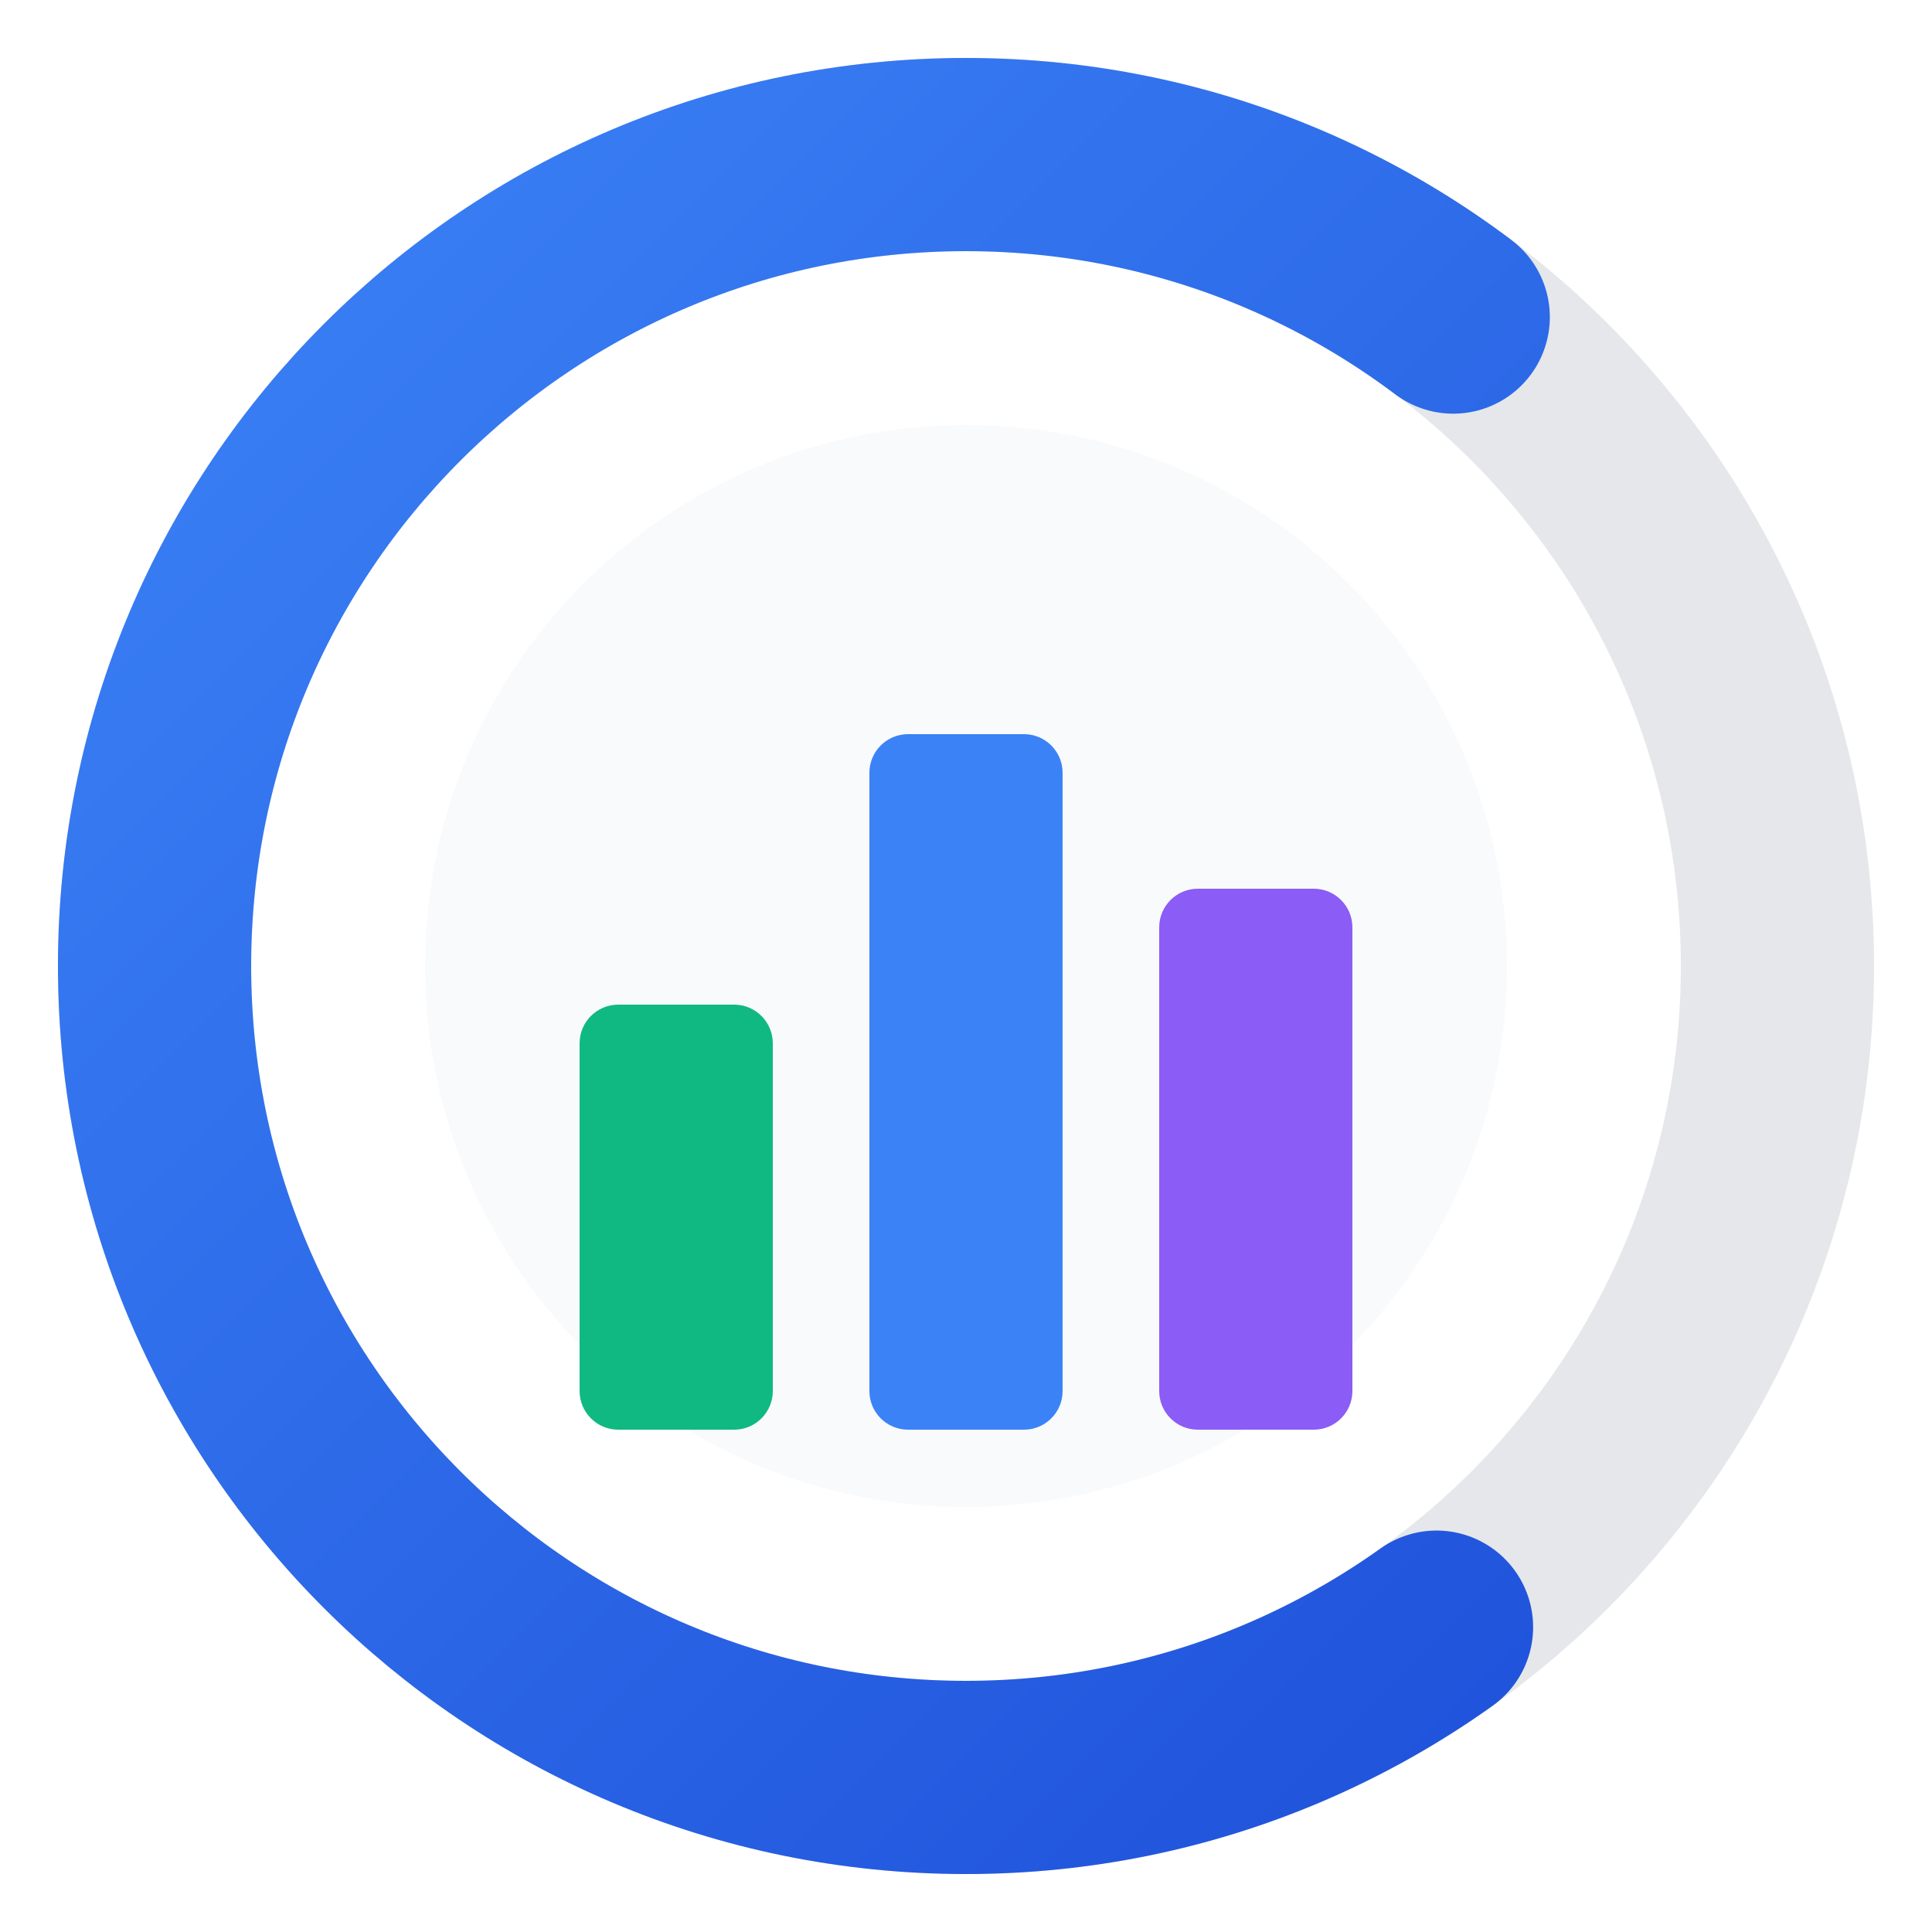
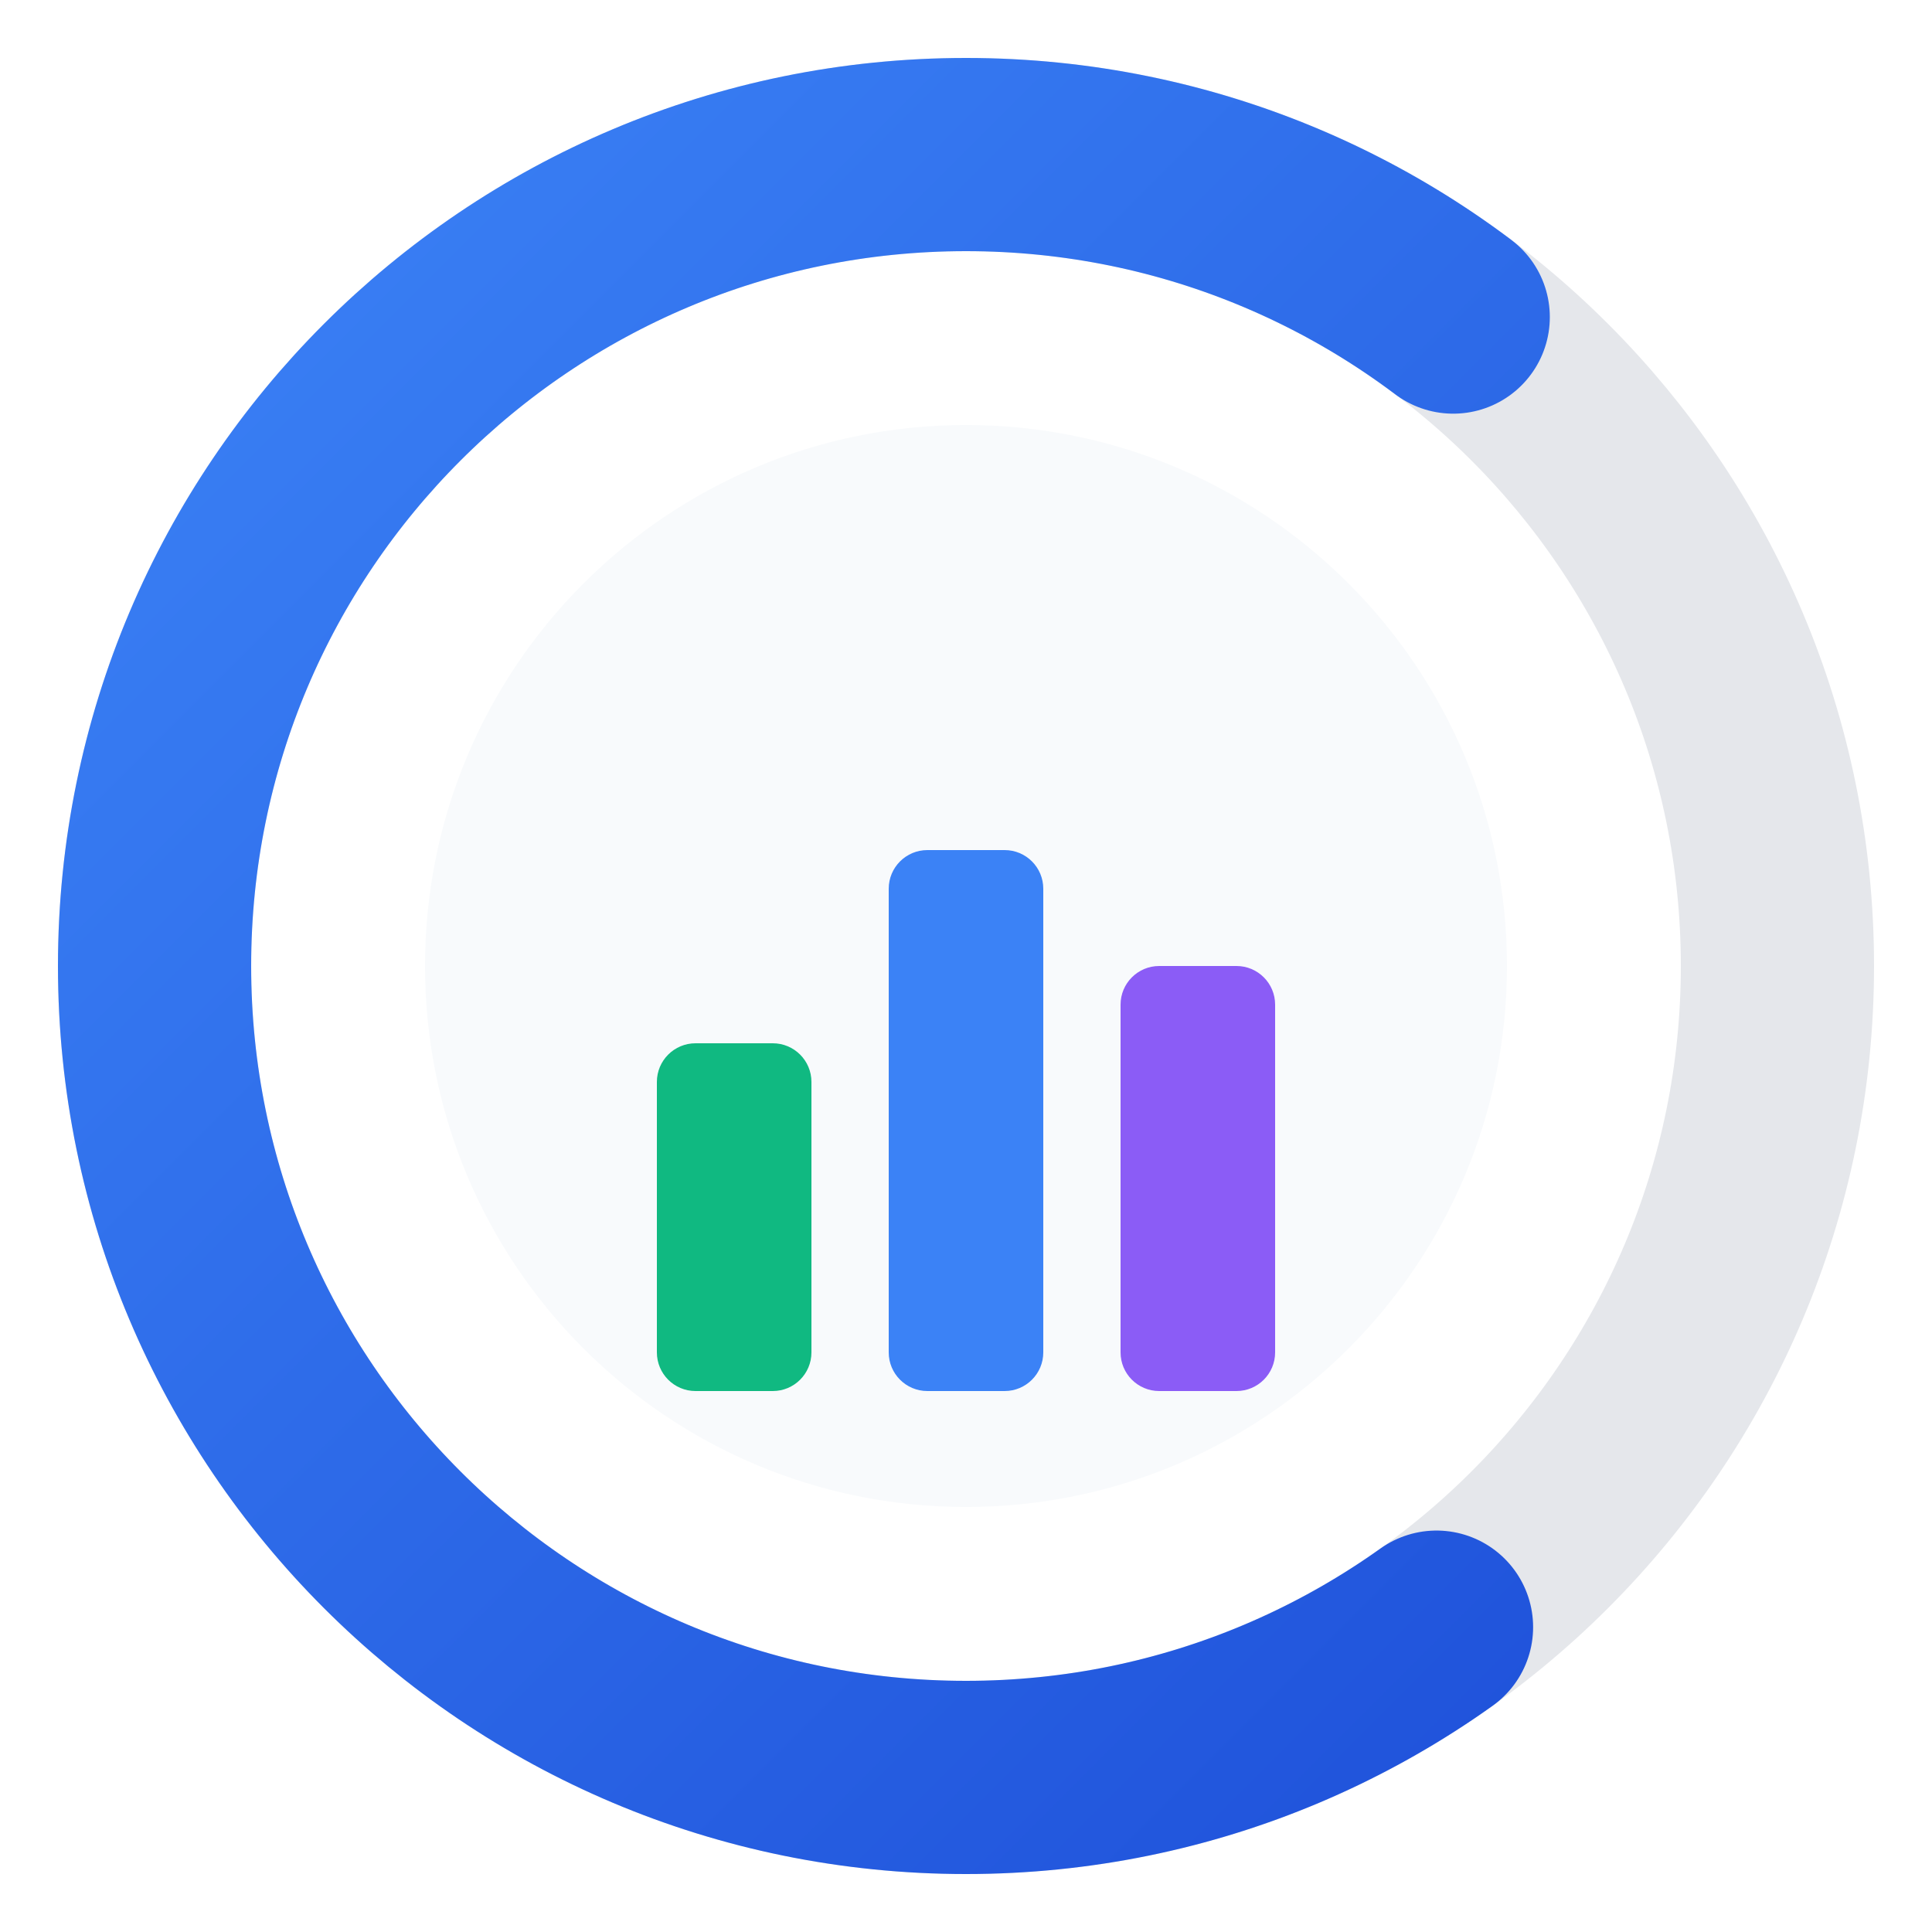
<svg xmlns="http://www.w3.org/2000/svg" viewBox="0 0 100 100" width="100" height="100">
  <defs>
    <linearGradient id="ringGradient" x1="0%" y1="0%" x2="100%" y2="100%">
      <stop offset="0%" style="stop-color:#3B82F6" />
      <stop offset="100%" style="stop-color:#1D4ED8" />
    </linearGradient>
  </defs>
+   <style>
+     @keyframes ring-progress {
+       0%, 100% { stroke-dasharray: 185 264; }
+       25% { stroke-dasharray: 212 264; }
+       50% { stroke-dasharray: 158 264; }
+       75% { stroke-dasharray: 198 264; }
+     }
+     @keyframes bar1 {
+       0%, 100% { height: 18px; y: 54px; }
+       50% { height: 26px; y: 46px; }
+     }
+     @keyframes bar2 {
+       0%, 100% { height: 28px; y: 44px; }
+       50% { height: 20px; y: 52px; }
+     }
+     @keyframes bar3 {
+       0%, 100% { height: 22px; y: 50px; }
+       50% { height: 30px; y: 42px; }
+     }
+     .ring-animated { animation: ring-progress 4s ease-in-out infinite; }
+     .bar1 { animation: bar1 3s ease-in-out infinite; }
+     .bar2 { animation: bar2 3.5s ease-in-out infinite; }
+     .bar3 { animation: bar3 2.8s ease-in-out infinite; }
+   </style>
  <circle cx="50" cy="50" r="42" fill="none" stroke="#E5E7EB" stroke-width="10" />
-   <circle cx="50" cy="50" r="42" fill="none" stroke="url(#ringGradient)" stroke-width="10" stroke-dasharray="185 264" stroke-dashoffset="-40" stroke-linecap="round" />
+   <circle class="ring-animated" cx="50" cy="50" r="42" fill="none" stroke="url(#ringGradient)" stroke-width="10" stroke-dasharray="185 264" stroke-dashoffset="-40" stroke-linecap="round" />
  <circle cx="50" cy="50" r="28" fill="#F8FAFC" />
-   <rect x="30" y="52" width="10" height="22" rx="2" fill="#10B981" />
-   <rect x="45" y="38" width="10" height="36" rx="2" fill="#3B82F6" />
-   <rect x="60" y="46" width="10" height="28" rx="2" fill="#8B5CF6" />
+   <rect class="bar1" x="34" y="54" width="8" height="18" rx="2" fill="#10B981" />
+   <rect class="bar2" x="46" y="44" width="8" height="28" rx="2" fill="#3B82F6" />
+   <rect class="bar3" x="58" y="50" width="8" height="22" rx="2" fill="#8B5CF6" />
</svg>
